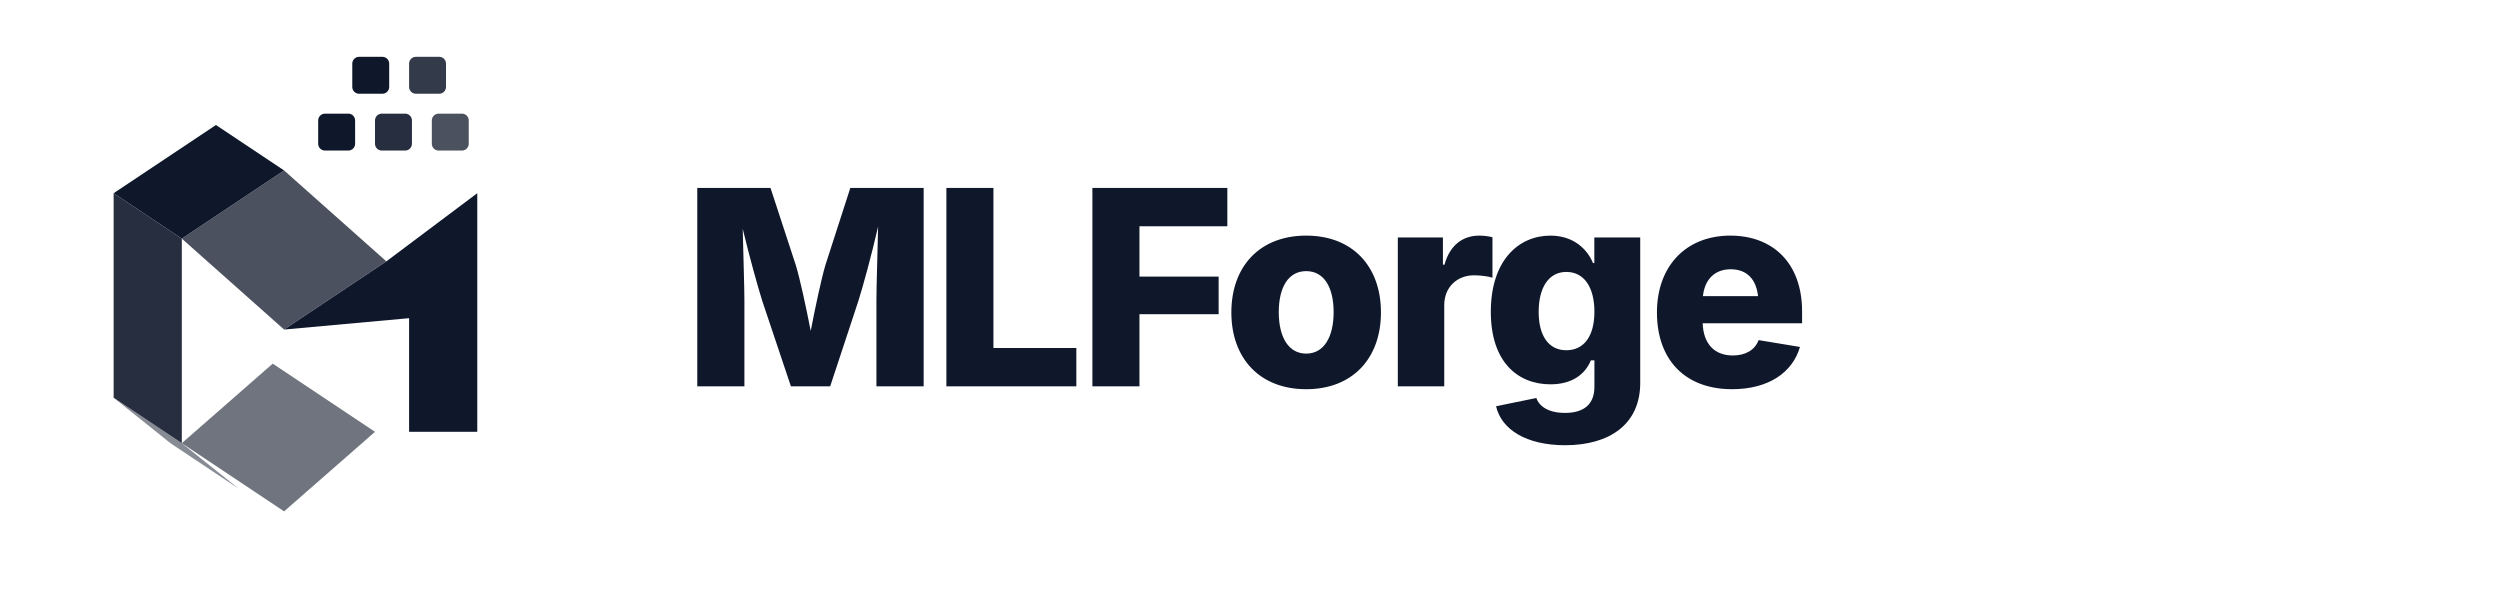
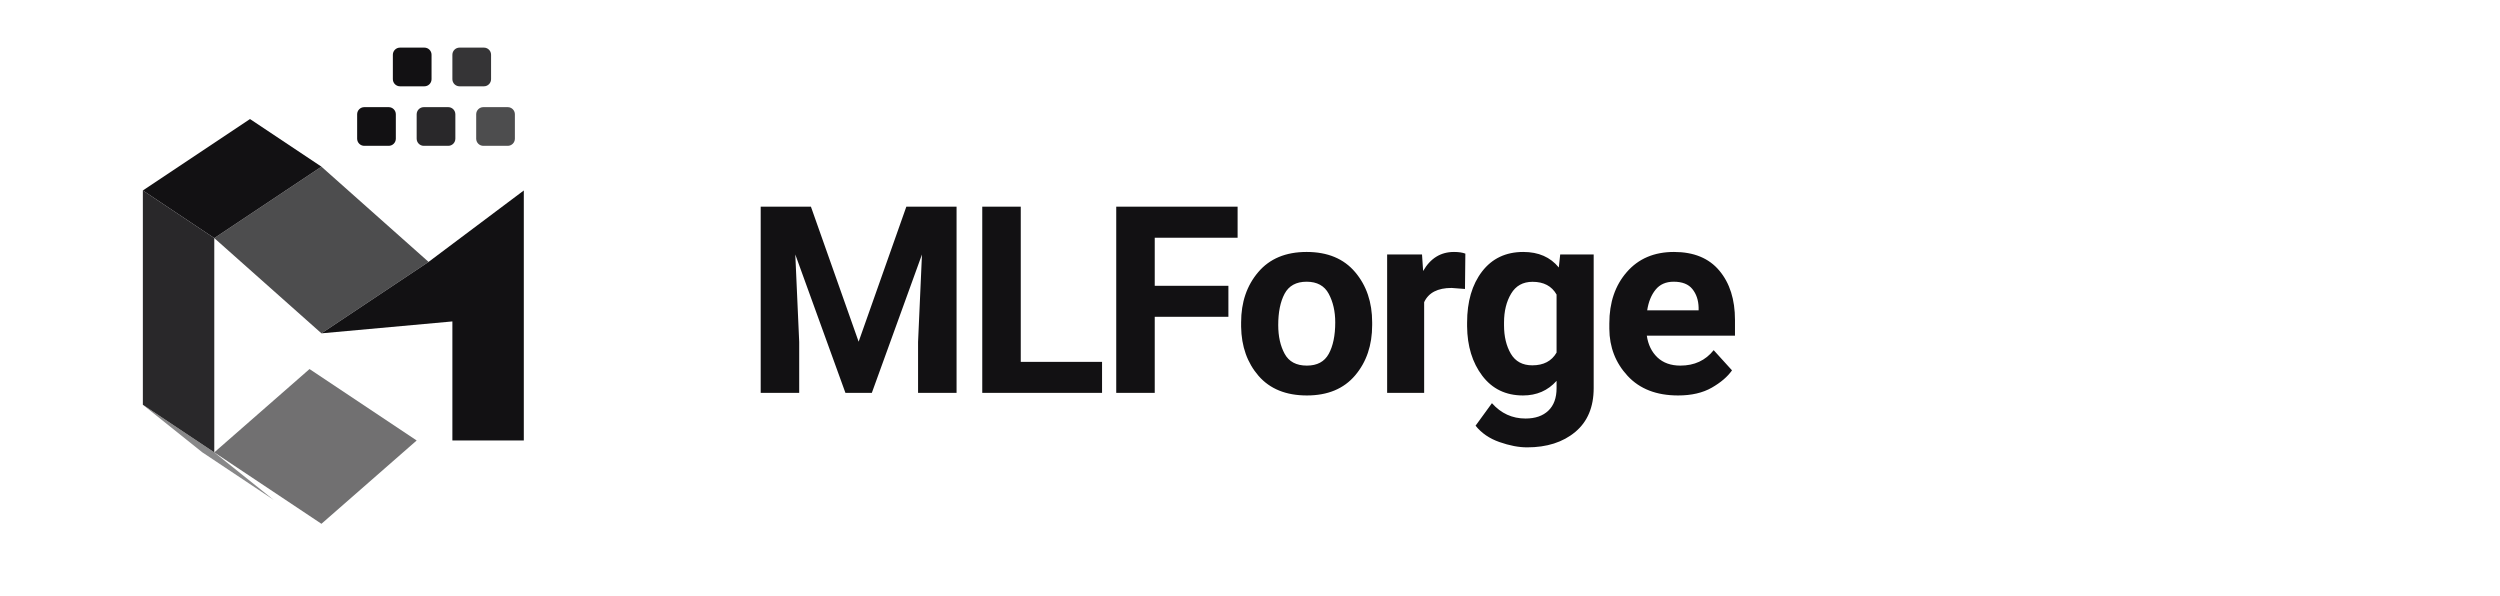
- <svg xmlns="http://www.w3.org/2000/svg" viewBox="0 0 440 105" width="440" height="105">
-   <g transform="translate(6, 2)">
-     <path d="M 14,32 L 32,20 L 44,28 L 26,40 Z" fill="#0f172a" />
-     <path d="M 14,32 L 26,40 L 26,76 L 14,68 Z" fill="#0f172a" opacity="0.9" />
-     <path d="M 26,40 L 44,28 L 62,44 L 44,56 Z" fill="#0f172a" opacity="0.75" />
-     <path d="M 26,76 L 44,88 L 60,74 L 42,62 Z" fill="#0f172a" opacity="0.6" />
-     <path d="M 62,44 L 78,32 L 78,74 L 66,74 L 66,54 L 44,56 Z" fill="#0f172a" />
-     <path d="M 14,68 L 26,76 L 36,84 L 24,76 Z" fill="#0f172a" opacity="0.5" />
-     <rect x="56" y="8" width="6.5" height="6.5" rx="1.2" fill="#0f172a" />
-     <rect x="66" y="8" width="6.5" height="6.5" rx="1.2" fill="#0f172a" opacity="0.85" />
-     <rect x="50" y="18" width="6.5" height="6.5" rx="1.2" fill="#0f172a" />
-     <rect x="60" y="18" width="6.5" height="6.5" rx="1.2" fill="#0f172a" opacity="0.9" />
-     <rect x="70" y="18" width="6.5" height="6.5" rx="1.2" fill="#0f172a" opacity="0.75" />
+ <svg xmlns="http://www.w3.org/2000/svg" viewBox="0 0 420 100" width="420" height="100">
+   <g transform="translate(10, 0)">
+     <path d="M 14,32 L 32,20 L 44,28 L 26,40 Z" fill="#121113" />
+     <path d="M 14,32 L 26,40 L 26,76 L 14,68 Z" fill="#121113" opacity="0.9" />
+     <path d="M 26,40 L 44,28 L 62,44 L 44,56 Z" fill="#121113" opacity="0.75" />
+     <path d="M 26,76 L 44,88 L 60,74 L 42,62 Z" fill="#121113" opacity="0.6" />
+     <path d="M 62,44 L 78,32 L 78,74 L 66,74 L 66,54 L 44,56 Z" fill="#121113" />
+     <path d="M 14,68 L 26,76 L 36,84 L 24,76 Z" fill="#121113" opacity="0.5" />
+     <rect x="56" y="8" width="6.5" height="6.5" rx="1.2" fill="#121113" />
+     <rect x="66" y="8" width="6.5" height="6.5" rx="1.2" fill="#121113" opacity="0.85" />
+     <rect x="50" y="18" width="6.5" height="6.5" rx="1.2" fill="#121113" />
+     <rect x="60" y="18" width="6.5" height="6.5" rx="1.2" fill="#121113" opacity="0.9" />
+     <rect x="70" y="18" width="6.5" height="6.5" rx="1.2" fill="#121113" opacity="0.75" />
  </g>
-   <text x="120" y="68" font-family="'Inter', -apple-system, BlinkMacSystemFont, 'Segoe UI', Roboto, sans-serif" font-weight="800" font-size="48" fill="#0f172a" letter-spacing="-0.03em">MLForge</text>
+   <text x="125" y="66" font-family="'Geist Sans', -apple-system, BlinkMacSystemFont, 'Segoe UI', Roboto, sans-serif" font-weight="700" font-size="44" fill="#121113" letter-spacing="-0.03em">MLForge</text>
</svg>
